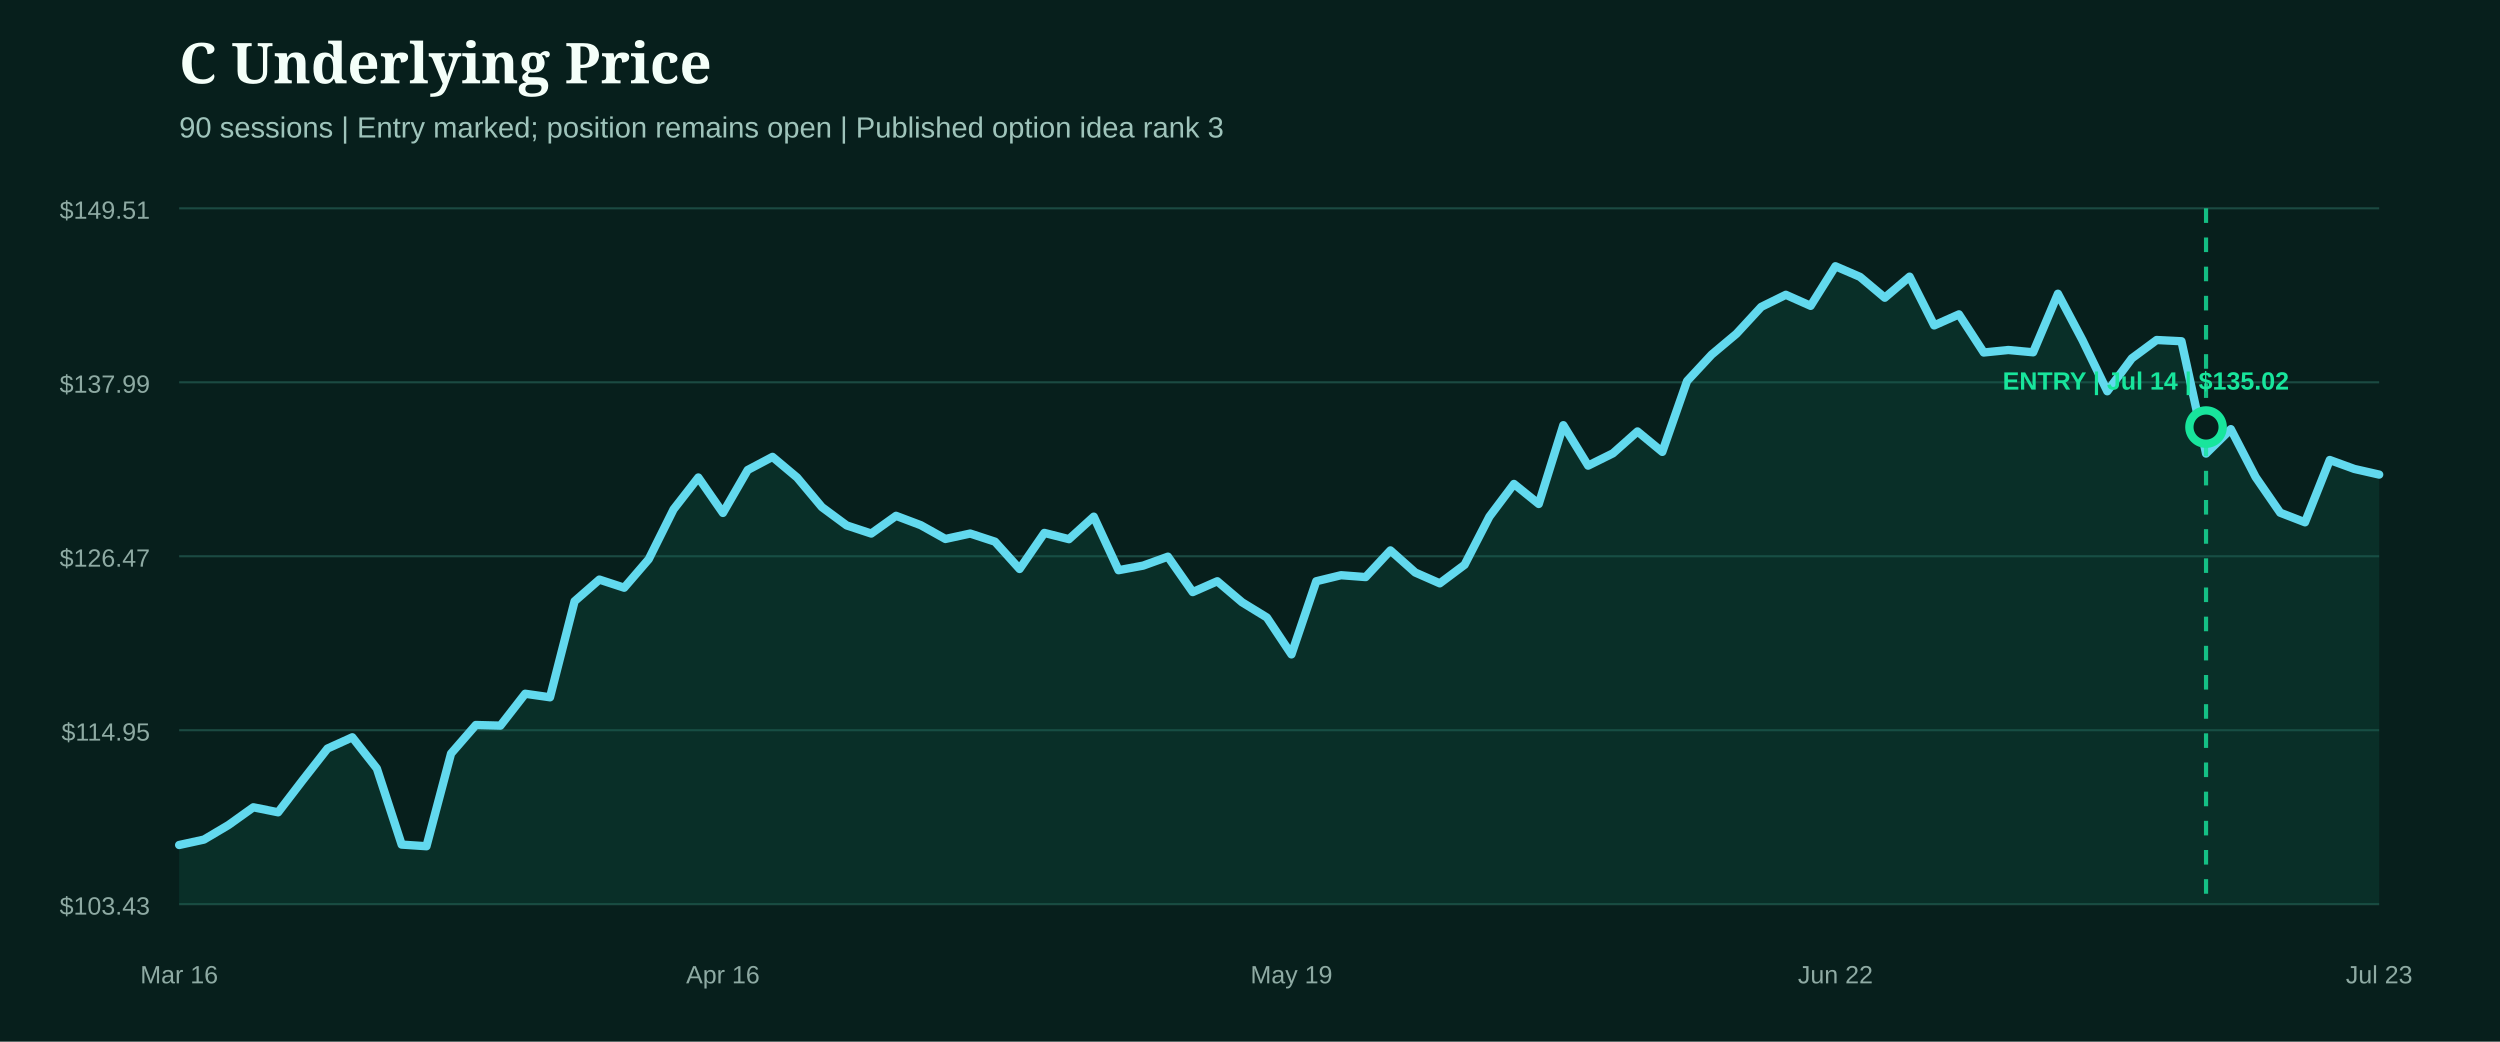
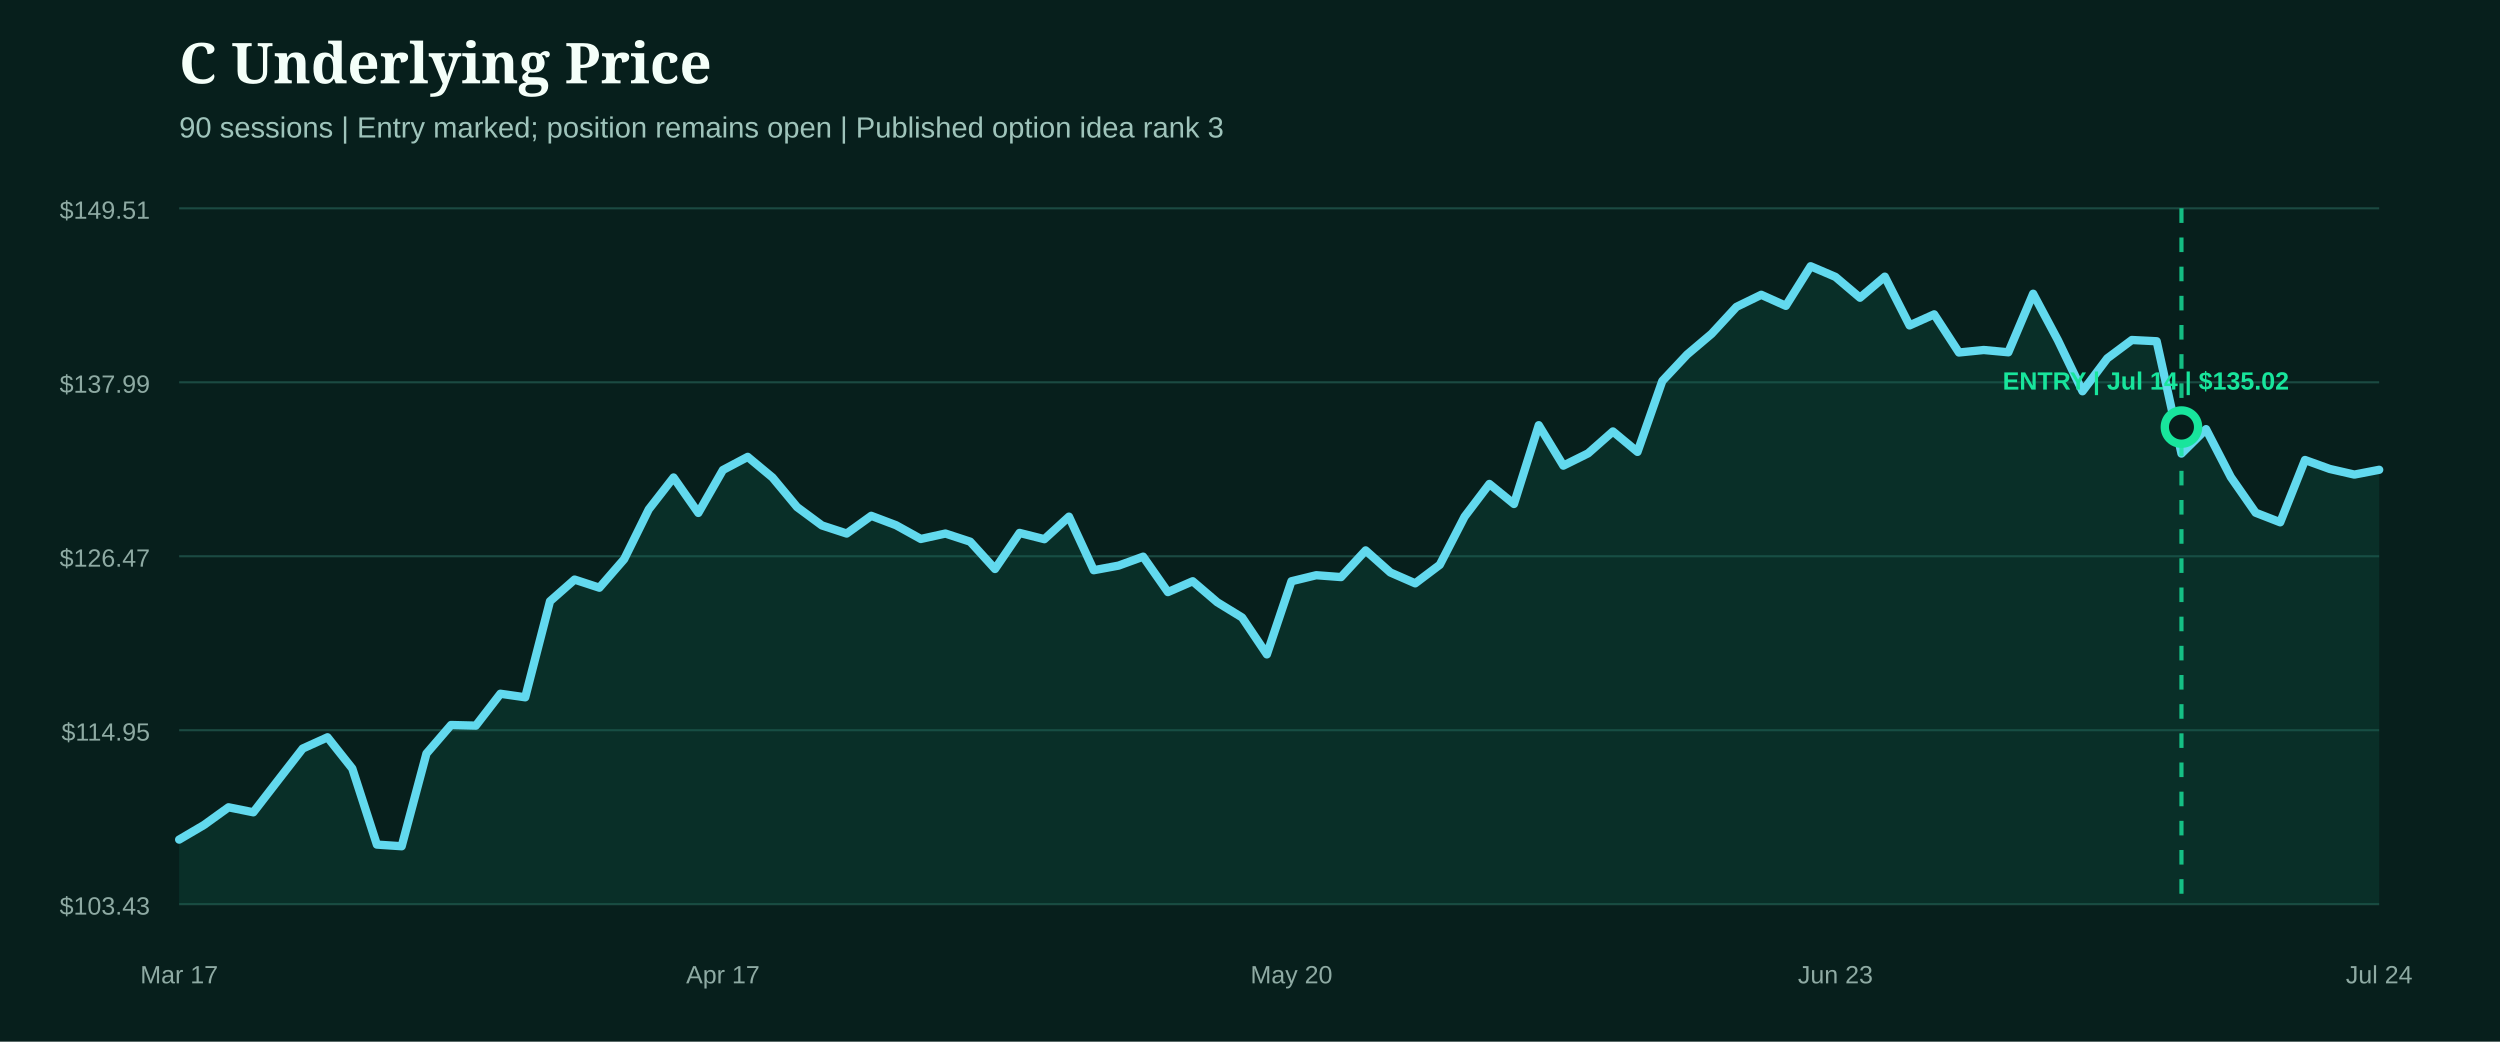
<svg xmlns="http://www.w3.org/2000/svg" width="1200" height="500" viewBox="0 0 1200 500" role="img" aria-label="C underlying price from entry">
  <rect width="1200" height="500" fill="#071f1c" />
  <style>.head{fill:#f4fff9;font:800 27px Georgia,serif}.sub{fill:#9fc4bb;font:14px Arial,sans-serif}.axis{fill:#8eaaa3;font:12px Arial,sans-serif}.marker{font:800 12px Arial,sans-serif}</style>
  <text x="86" y="40" class="head">C Underlying Price</text>
  <text x="86" y="66" class="sub">90 sessions | Entry marked; position remains open | Published option idea rank 3</text>
  <line x1="86" x2="1142" y1="100.0" y2="100.0" stroke="#1b4a42" stroke-width="1" />
  <text x="72" y="105.0" text-anchor="end" class="axis">$149.51</text>
  <line x1="86" x2="1142" y1="183.5" y2="183.5" stroke="#1b4a42" stroke-width="1" />
  <text x="72" y="188.5" text-anchor="end" class="axis">$137.99</text>
  <line x1="86" x2="1142" y1="267.0" y2="267.0" stroke="#1b4a42" stroke-width="1" />
  <text x="72" y="272.0" text-anchor="end" class="axis">$126.47</text>
  <line x1="86" x2="1142" y1="350.5" y2="350.5" stroke="#1b4a42" stroke-width="1" />
  <text x="72" y="355.5" text-anchor="end" class="axis">$114.95</text>
  <line x1="86" x2="1142" y1="434.0" y2="434.0" stroke="#1b4a42" stroke-width="1" />
  <text x="72" y="439.0" text-anchor="end" class="axis">$103.43</text>
-   <path d="M86.0,405.6 L97.9,403.0 L109.7,396.0 L121.6,387.5 L133.5,389.9 L145.3,374.5 L157.2,359.3 L169.1,353.9 L180.9,368.9 L192.8,405.4 L204.7,406.2 L216.5,361.7 L228.4,348.0 L240.2,348.3 L252.1,333.0 L264.0,334.7 L275.8,288.6 L287.7,278.2 L299.6,282.1 L311.4,268.4 L323.3,244.5 L335.2,229.2 L347.0,246.2 L358.9,225.6 L370.8,219.3 L382.6,229.2 L394.5,243.4 L406.4,252.2 L418.2,256.1 L430.1,247.6 L442.0,252.1 L453.8,258.7 L465.7,256.1 L477.6,260.0 L489.4,273.1 L501.3,255.8 L513.1,258.8 L525.0,248.0 L536.9,273.7 L548.7,271.5 L560.6,267.2 L572.5,284.2 L584.3,279.0 L596.2,289.1 L608.1,296.4 L619.9,314.1 L631.8,279.0 L643.7,276.1 L655.5,277.0 L667.4,264.2 L679.3,274.8 L691.1,280.0 L703.0,271.1 L714.9,248.0 L726.7,232.3 L738.6,241.9 L750.4,204.1 L762.3,223.5 L774.2,217.6 L786.0,207.1 L797.9,216.9 L809.8,182.9 L821.6,170.2 L833.5,160.2 L845.4,147.3 L857.2,141.5 L869.1,146.8 L881.0,127.8 L892.8,132.9 L904.7,142.9 L916.6,132.8 L928.4,156.2 L940.3,150.9 L952.2,169.2 L964.0,168.0 L975.9,169.1 L987.8,141.0 L999.6,163.3 L1011.5,187.8 L1023.3,172.0 L1035.2,163.2 L1047.1,163.8 L1058.9,217.7 L1070.8,206.0 L1082.7,229.0 L1094.5,246.1 L1106.4,250.7 L1118.3,220.8 L1130.1,225.1 L1142.0,227.8 L1142.0,434.0 L86.0,434.0 Z" fill="#0f5949" opacity="0.28" />
-   <path d="M86.0,405.6 L97.9,403.0 L109.7,396.0 L121.6,387.5 L133.5,389.9 L145.3,374.5 L157.2,359.3 L169.1,353.9 L180.9,368.9 L192.8,405.4 L204.7,406.2 L216.5,361.7 L228.4,348.0 L240.2,348.3 L252.1,333.0 L264.0,334.7 L275.8,288.6 L287.7,278.2 L299.6,282.1 L311.4,268.4 L323.3,244.5 L335.2,229.2 L347.0,246.2 L358.9,225.6 L370.8,219.3 L382.6,229.2 L394.5,243.4 L406.4,252.2 L418.2,256.1 L430.1,247.6 L442.0,252.1 L453.8,258.7 L465.7,256.1 L477.6,260.0 L489.4,273.1 L501.3,255.8 L513.1,258.8 L525.0,248.0 L536.9,273.7 L548.7,271.5 L560.6,267.2 L572.5,284.2 L584.3,279.0 L596.2,289.1 L608.1,296.4 L619.9,314.1 L631.8,279.0 L643.7,276.1 L655.5,277.0 L667.4,264.2 L679.3,274.8 L691.1,280.0 L703.0,271.1 L714.9,248.0 L726.7,232.3 L738.6,241.9 L750.4,204.1 L762.3,223.5 L774.2,217.6 L786.0,207.1 L797.9,216.9 L809.8,182.9 L821.6,170.2 L833.5,160.2 L845.4,147.3 L857.2,141.5 L869.1,146.8 L881.0,127.8 L892.8,132.9 L904.7,142.9 L916.6,132.8 L928.4,156.2 L940.3,150.9 L952.2,169.2 L964.0,168.0 L975.9,169.1 L987.8,141.0 L999.6,163.3 L1011.5,187.8 L1023.3,172.0 L1035.2,163.2 L1047.1,163.8 L1058.9,217.7 L1070.8,206.0 L1082.7,229.0 L1094.5,246.1 L1106.4,250.7 L1118.3,220.8 L1130.1,225.1 L1142.0,227.8" fill="none" stroke="#62d9ee" stroke-width="4" stroke-linecap="round" stroke-linejoin="round" />
+   <path d="M86.0,403.0 L97.9,396.0 L109.7,387.5 L121.6,389.9 L133.5,374.5 L145.3,359.3 L157.2,353.9 L169.1,368.9 L180.9,405.4 L192.8,406.2 L204.7,361.7 L216.5,348.0 L228.4,348.3 L240.2,333.0 L252.1,334.7 L264.0,288.6 L275.8,278.2 L287.7,282.1 L299.6,268.4 L311.4,244.5 L323.3,229.2 L335.2,246.2 L347.0,225.6 L358.9,219.3 L370.8,229.2 L382.6,243.4 L394.5,252.2 L406.4,256.1 L418.2,247.6 L430.1,252.1 L442.0,258.7 L453.8,256.1 L465.7,260.0 L477.6,273.1 L489.4,255.8 L501.3,258.8 L513.1,248.0 L525.0,273.7 L536.9,271.5 L548.7,267.2 L560.6,284.2 L572.5,279.0 L584.3,289.1 L596.2,296.4 L608.1,314.1 L619.9,279.0 L631.8,276.1 L643.7,277.0 L655.5,264.2 L667.4,274.8 L679.3,280.0 L691.1,271.1 L703.0,248.0 L714.9,232.3 L726.7,241.9 L738.6,204.1 L750.4,223.5 L762.3,217.6 L774.2,207.1 L786.0,216.9 L797.9,182.9 L809.8,170.2 L821.6,160.2 L833.5,147.3 L845.4,141.5 L857.2,146.8 L869.1,127.8 L881.0,132.9 L892.8,142.9 L904.7,132.8 L916.6,156.2 L928.4,150.9 L940.3,169.2 L952.2,168.0 L964.0,169.1 L975.9,141.0 L987.8,163.3 L999.6,187.8 L1011.5,172.0 L1023.3,163.2 L1035.2,163.8 L1047.1,217.7 L1058.9,206.0 L1070.8,229.0 L1082.7,246.1 L1094.5,250.7 L1106.4,220.8 L1118.3,225.1 L1130.1,227.8 L1142.0,225.5 L1142.0,434.0 L86.0,434.0 Z" fill="#0f5949" opacity="0.28" />
+   <path d="M86.0,403.0 L97.9,396.0 L109.7,387.5 L121.6,389.9 L133.5,374.5 L145.3,359.3 L157.2,353.9 L169.1,368.9 L180.9,405.4 L192.8,406.2 L204.7,361.7 L216.5,348.0 L228.4,348.3 L240.2,333.0 L252.1,334.7 L264.0,288.6 L275.8,278.2 L287.7,282.1 L299.6,268.4 L311.4,244.5 L323.3,229.2 L335.2,246.2 L347.0,225.6 L358.9,219.3 L370.8,229.2 L382.6,243.4 L394.5,252.2 L406.4,256.1 L418.2,247.6 L430.1,252.1 L442.0,258.7 L453.8,256.1 L465.7,260.0 L477.6,273.1 L489.4,255.8 L501.3,258.8 L513.1,248.0 L525.0,273.7 L536.9,271.5 L548.7,267.2 L560.6,284.2 L572.5,279.0 L584.3,289.1 L596.2,296.4 L608.1,314.1 L619.9,279.0 L631.8,276.1 L643.7,277.0 L655.5,264.2 L667.4,274.8 L679.3,280.0 L691.1,271.1 L703.0,248.0 L714.9,232.3 L726.7,241.9 L738.6,204.1 L750.4,223.5 L762.3,217.6 L774.2,207.1 L786.0,216.9 L797.9,182.9 L809.8,170.2 L821.6,160.2 L833.5,147.3 L845.4,141.5 L857.2,146.8 L869.1,127.8 L881.0,132.9 L892.8,142.9 L904.7,132.8 L916.6,156.2 L928.4,150.9 L940.3,169.2 L952.2,168.0 L964.0,169.1 L975.9,141.0 L987.8,163.3 L999.6,187.8 L1011.5,172.0 L1023.3,163.2 L1035.2,163.8 L1047.1,217.7 L1058.9,206.0 L1070.8,229.0 L1082.7,246.1 L1094.5,250.7 L1106.4,220.8 L1118.3,225.1 L1130.1,227.8 L1142.0,225.5" fill="none" stroke="#62d9ee" stroke-width="4" stroke-linecap="round" stroke-linejoin="round" />
  <g>
-     <line x1="1058.9" x2="1058.9" y1="100" y2="434" stroke="#18e59c" stroke-width="2" stroke-dasharray="7 7" opacity="0.8" />
-     <circle cx="1058.9" cy="205.0" r="8" fill="#071f1c" stroke="#18e59c" stroke-width="4" />
+     <line x1="1047.1" x2="1047.1" y1="100" y2="434" stroke="#18e59c" stroke-width="2" stroke-dasharray="7 7" opacity="0.8" />
+     <circle cx="1047.1" cy="205.0" r="8" fill="#071f1c" stroke="#18e59c" stroke-width="4" />
    <text x="1030.0" y="187.0" text-anchor="middle" class="marker" fill="#18e59c">ENTRY | Jul 14 | $135.02</text>
  </g>
-   <text x="86.0" y="472" text-anchor="middle" class="axis">Mar 16</text>
-   <text x="347.0" y="472" text-anchor="middle" class="axis">Apr 16</text>
-   <text x="619.9" y="472" text-anchor="middle" class="axis">May 19</text>
-   <text x="881.0" y="472" text-anchor="middle" class="axis">Jun 22</text>
-   <text x="1142.0" y="472" text-anchor="middle" class="axis">Jul 23</text>
+   <text x="86.0" y="472" text-anchor="middle" class="axis">Mar 17</text>
+   <text x="347.0" y="472" text-anchor="middle" class="axis">Apr 17</text>
+   <text x="619.9" y="472" text-anchor="middle" class="axis">May 20</text>
+   <text x="881.0" y="472" text-anchor="middle" class="axis">Jun 23</text>
+   <text x="1142.0" y="472" text-anchor="middle" class="axis">Jul 24</text>
</svg>
